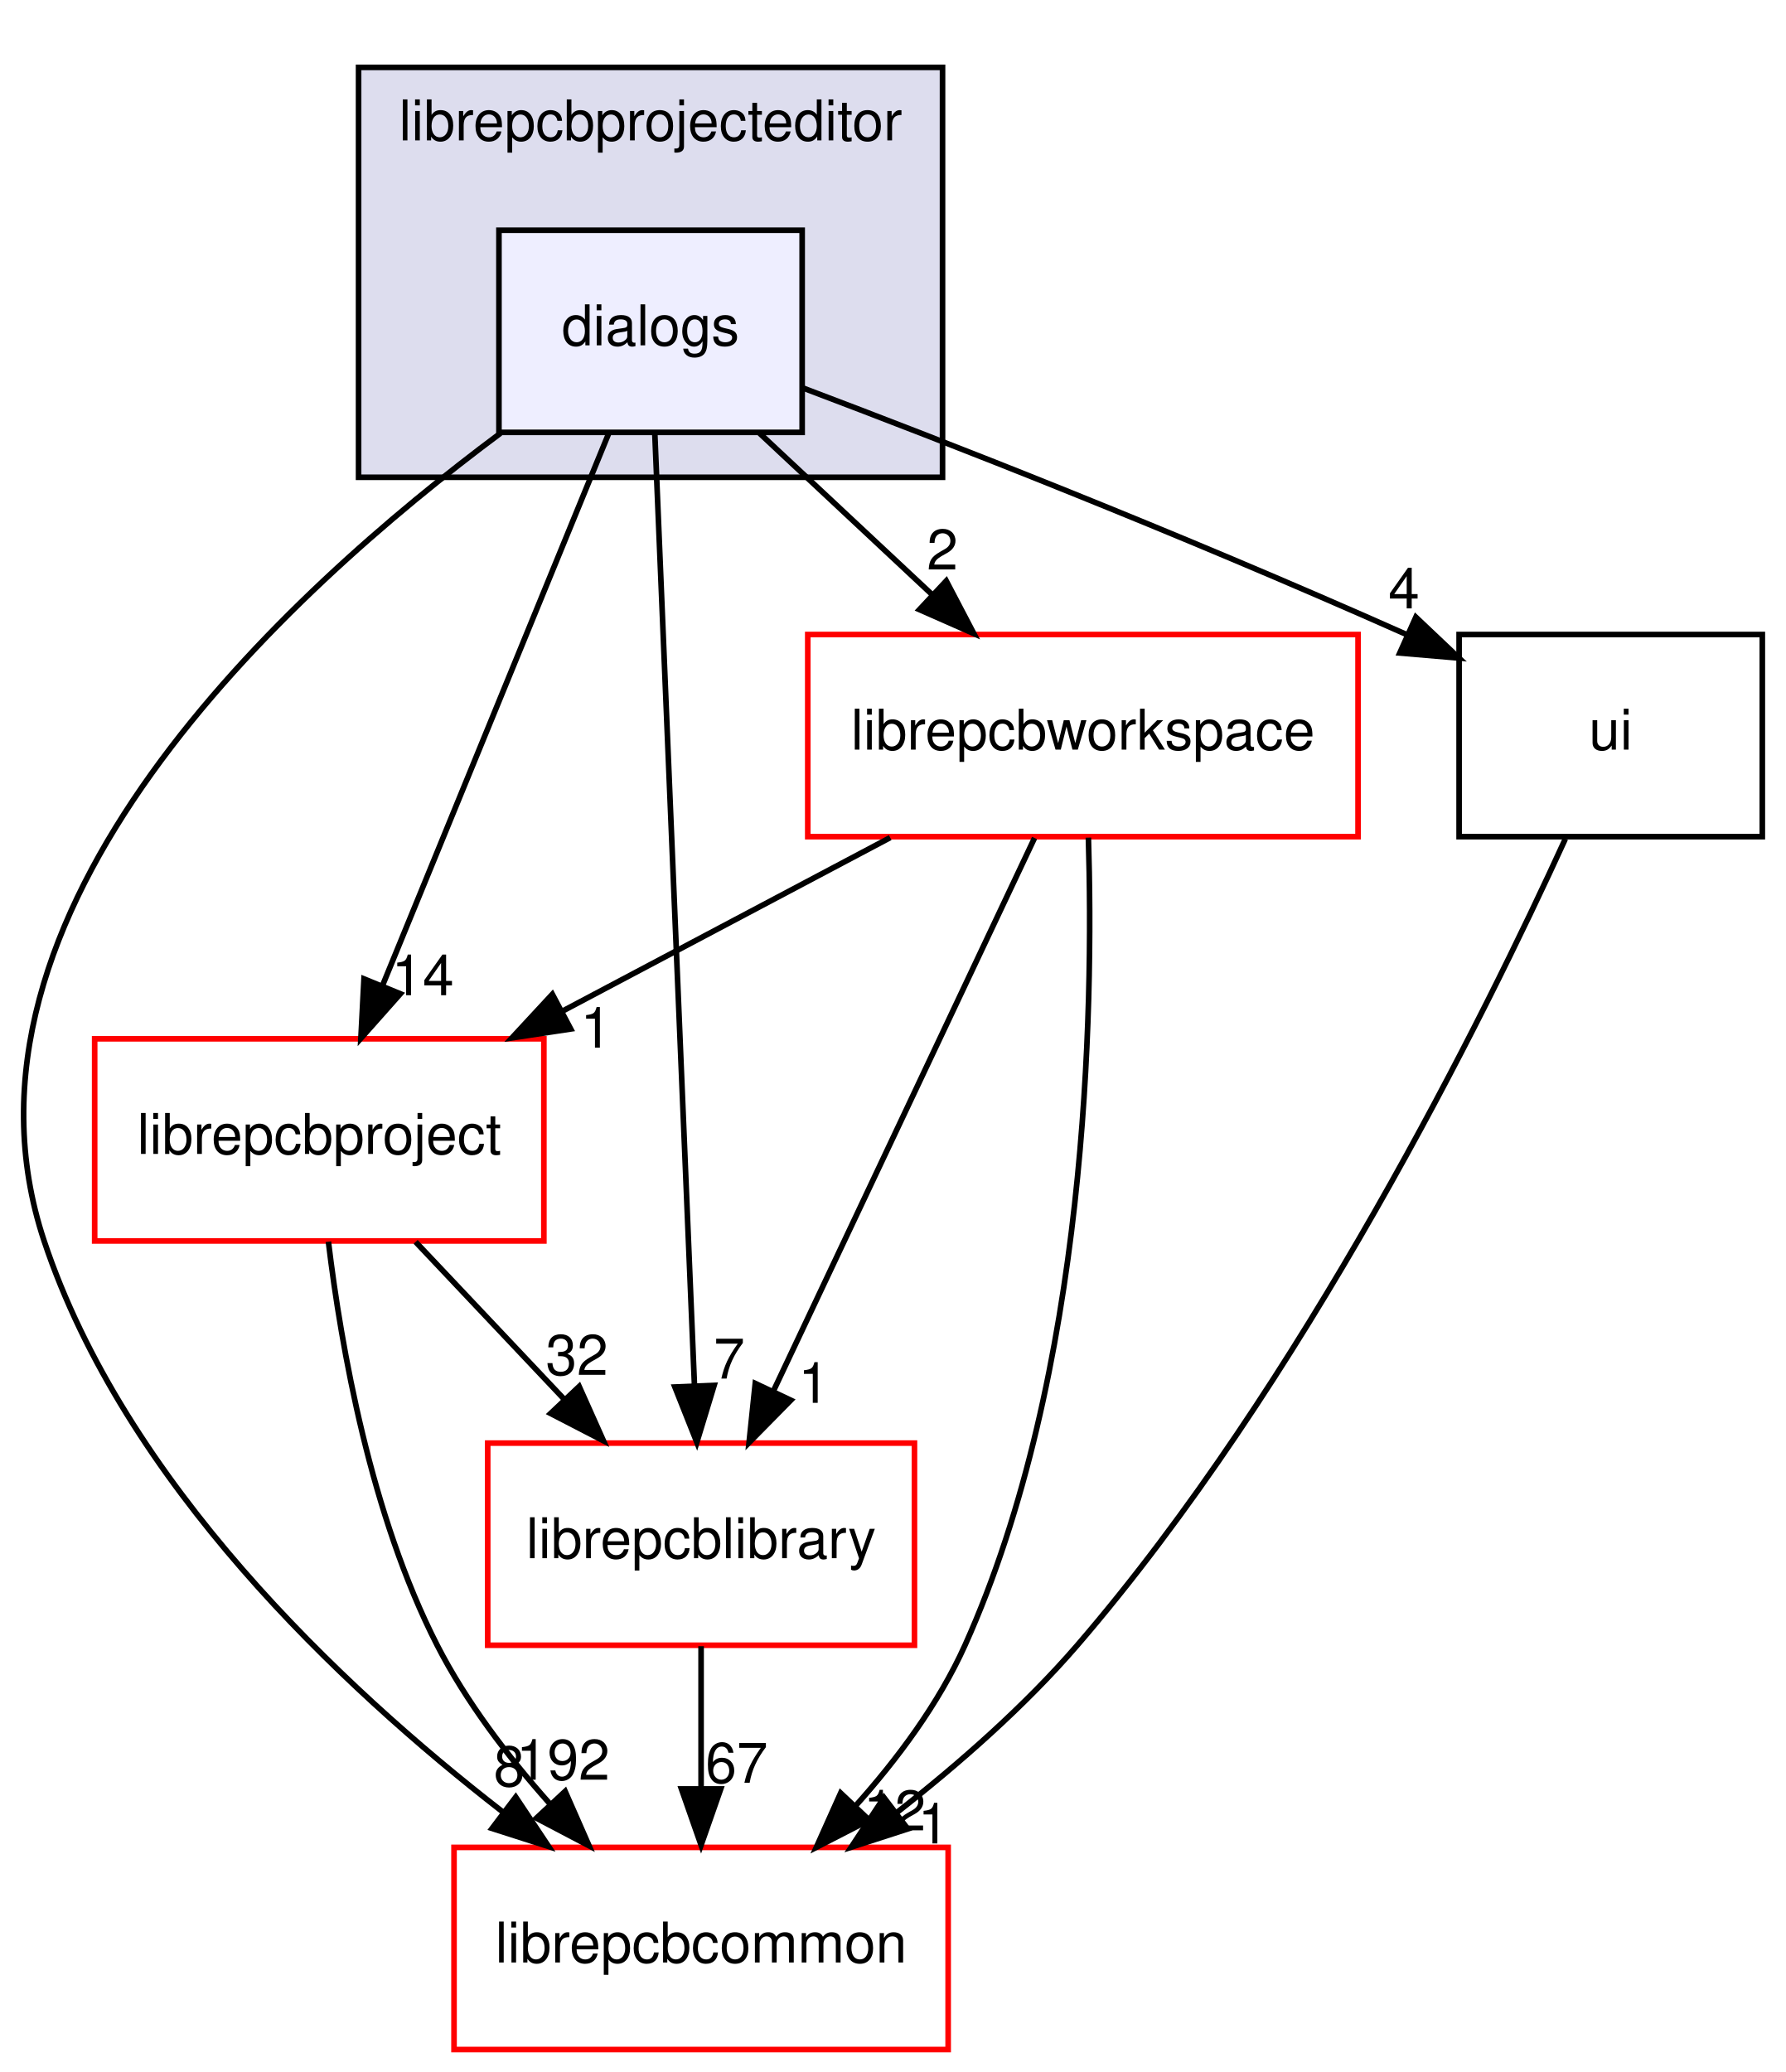
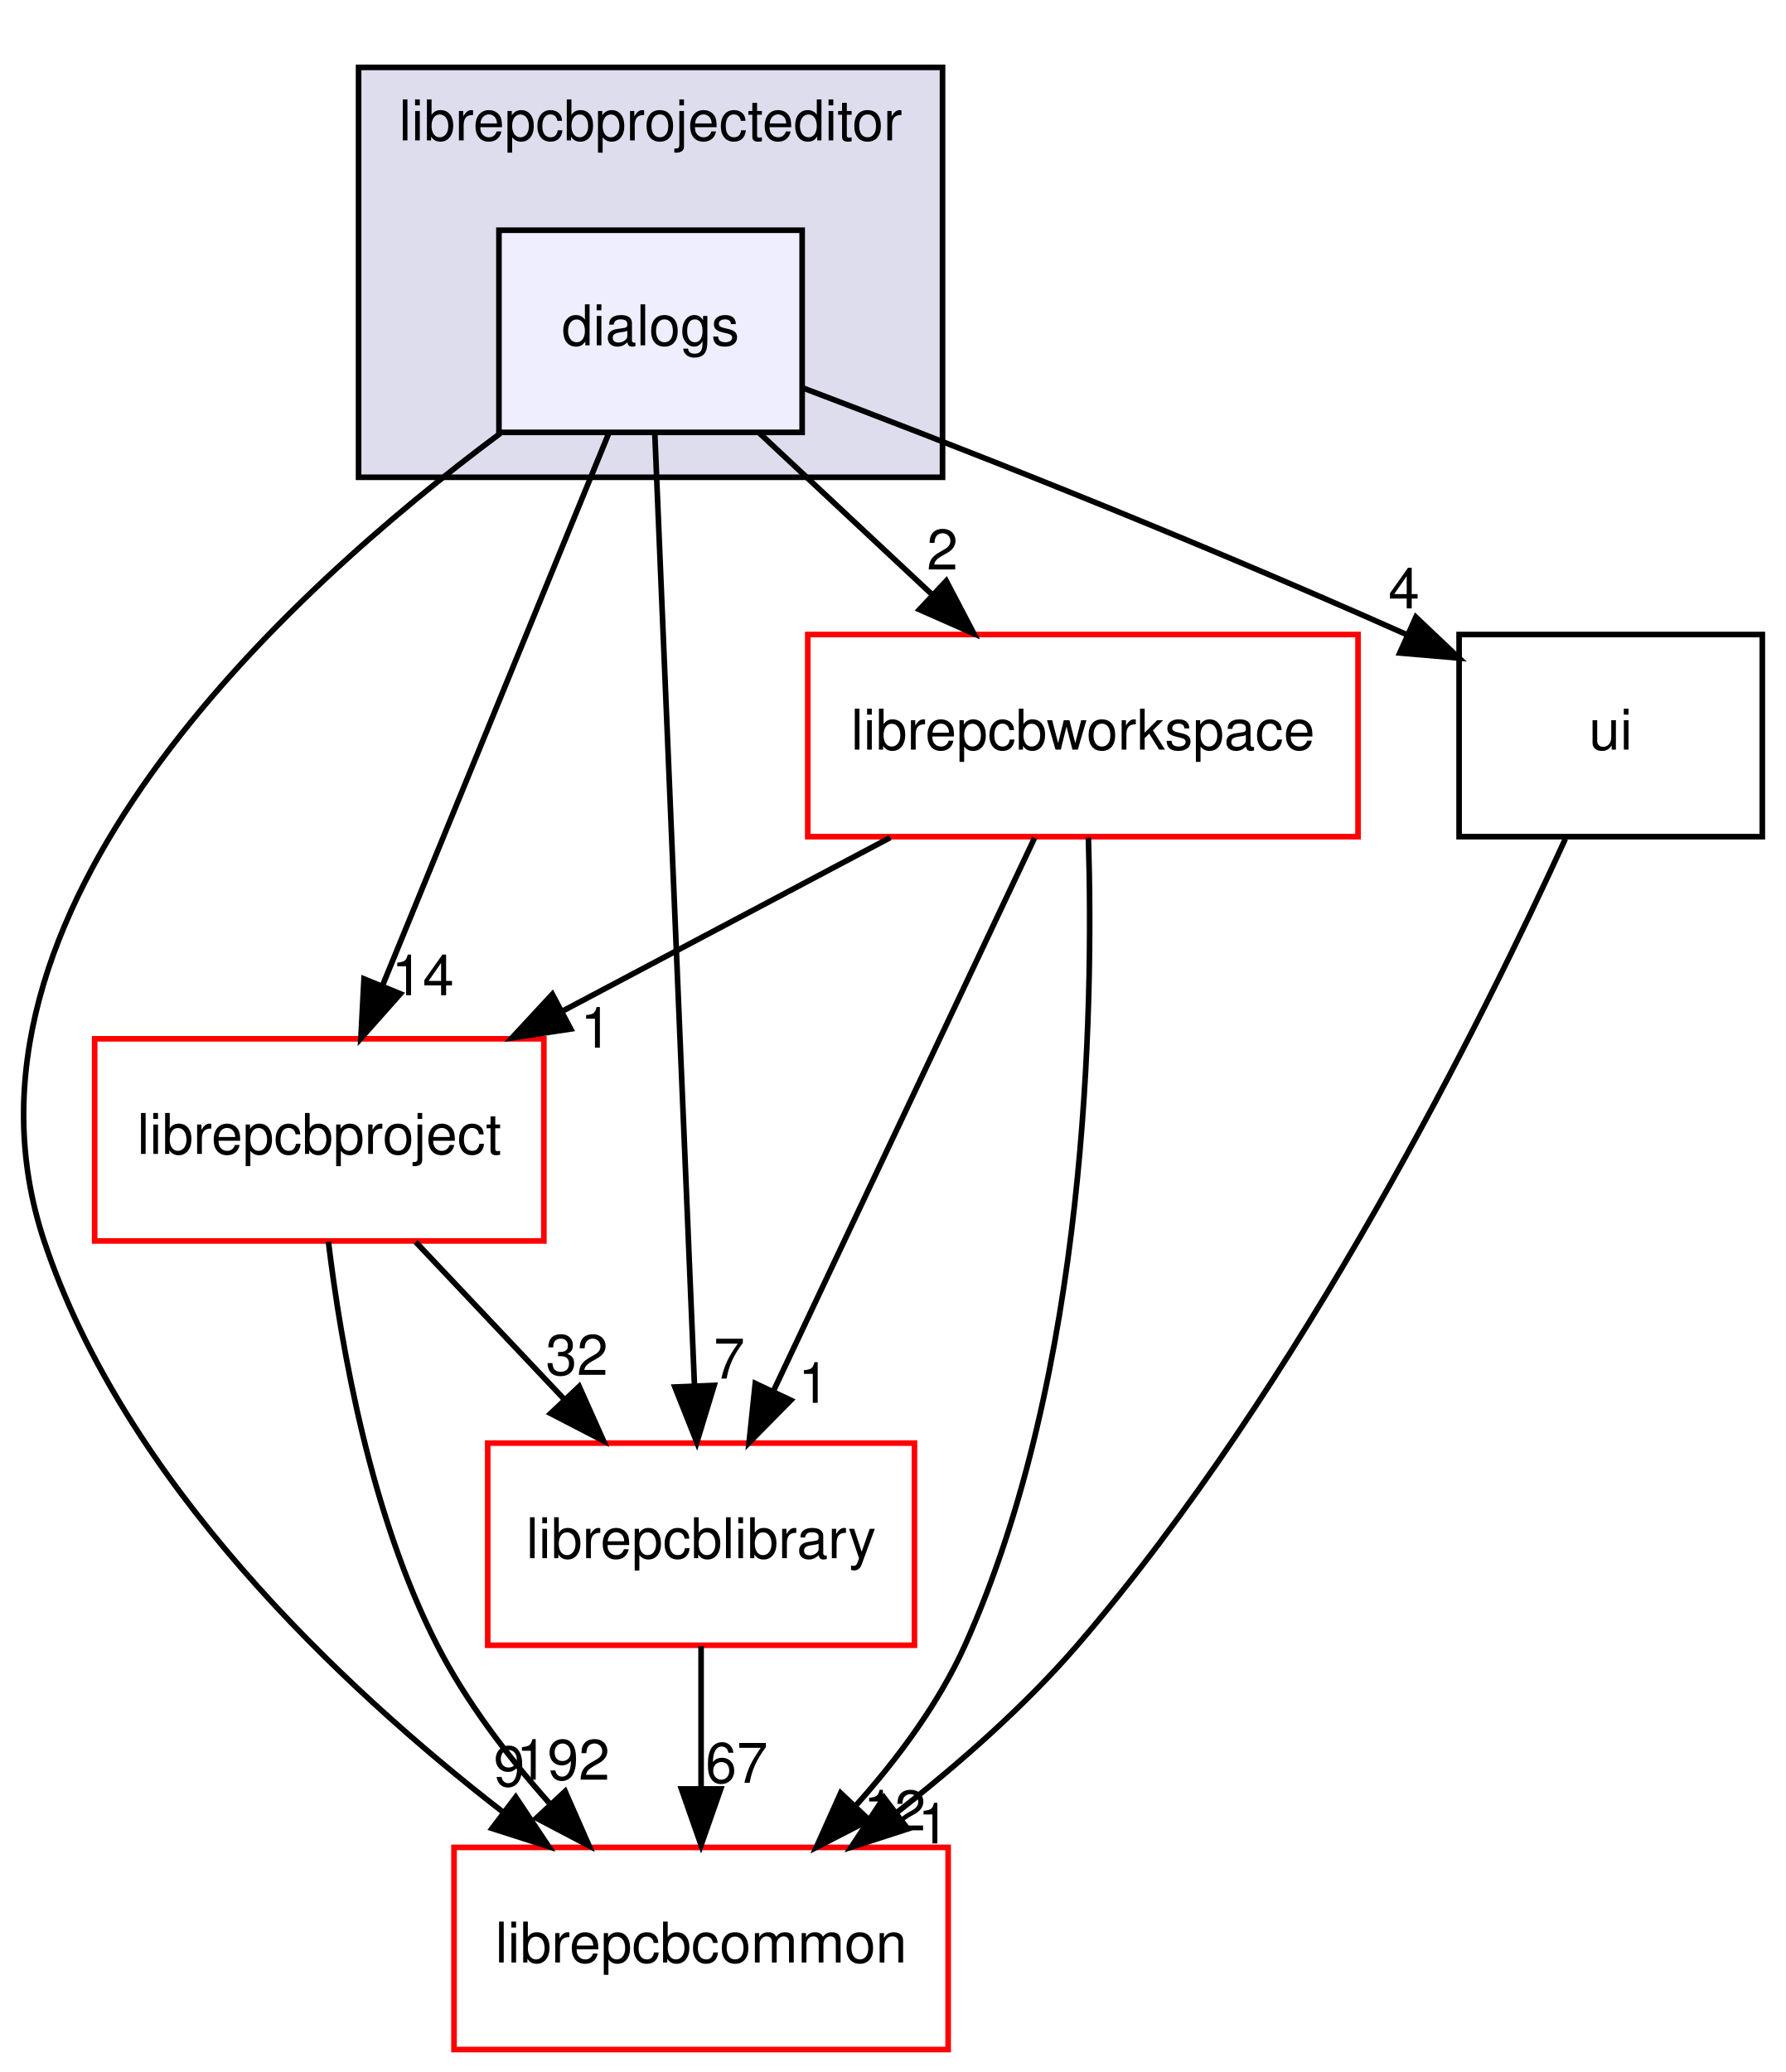
<svg xmlns="http://www.w3.org/2000/svg" xmlns:xlink="http://www.w3.org/1999/xlink" width="318pt" height="369pt" viewBox="0.00 0.00 317.72 369.00">
  <g id="graph1" class="graph" transform="scale(1 1) rotate(0) translate(4 365)">
    <polygon fill="white" stroke="white" points="-4,5 -4,-365 314.72,-365 314.72,5 -4,5" />
    <g id="graph2" class="cluster">
      <a xlink:href="dir_c9cfeac3c53dca536daac88123922f35.html" target="_top" xlink:title="librepcbprojecteditor">
        <polygon fill="#ddddee" stroke="black" points="59.72,-280 59.72,-353 163.72,-353 163.72,-280 59.72,-280" />
        <text text-anchor="middle" x="111.72" y="-340" font-family="Helvetica,sans-Serif" font-size="10.00">librepcbprojecteditor</text>
      </a>
    </g>
    <g id="node2" class="node">
      <a xlink:href="dir_7e7dd9e18acbdcefd5ba44d1a89eebf4.html" target="_top" xlink:title="dialogs">
        <polygon fill="#eeeeff" stroke="black" points="138.72,-324 84.72,-324 84.72,-288 138.72,-288 138.72,-324" />
        <text text-anchor="middle" x="111.72" y="-303.5" font-family="Helvetica,sans-Serif" font-size="10.00">dialogs</text>
      </a>
    </g>
    <g id="node3" class="node">
      <a xlink:href="dir_c16b2c78bfcfda89e8740b01cde8ab67.html" target="_top" xlink:title="librepcbproject">
        <polygon fill="white" stroke="red" points="92.72,-180 12.72,-180 12.72,-144 92.72,-144 92.72,-180" />
        <text text-anchor="middle" x="52.72" y="-159.5" font-family="Helvetica,sans-Serif" font-size="10.00">librepcbproject</text>
      </a>
    </g>
    <g id="edge7" class="edge">
      <path fill="none" stroke="black" d="M104.248,-287.762C94.096,-262.985 75.858,-218.471 64.026,-189.594" />
      <polygon fill="black" stroke="black" points="67.162,-188.016 60.132,-180.09 60.684,-190.67 67.162,-188.016" />
      <a xlink:href="dir_000048_000027.html" target="_top" xlink:title="14">
        <text text-anchor="middle" x="71.152" y="-187.766" font-family="Helvetica,sans-Serif" font-size="10.00">14</text>
      </a>
    </g>
    <g id="node4" class="node">
      <a xlink:href="dir_55c01538f0a6d4fce22a43840cf48722.html" target="_top" xlink:title="librepcblibrary">
        <polygon fill="white" stroke="red" points="158.72,-108 82.72,-108 82.72,-72 158.72,-72 158.72,-108" />
        <text text-anchor="middle" x="120.72" y="-87.5" font-family="Helvetica,sans-Serif" font-size="10.00">librepcblibrary</text>
      </a>
    </g>
    <g id="edge9" class="edge">
      <path fill="none" stroke="black" d="M112.472,-287.955C114.037,-250.394 117.655,-163.554 119.536,-118.41" />
      <polygon fill="black" stroke="black" points="123.044,-118.282 119.964,-108.145 116.05,-117.991 123.044,-118.282" />
      <a xlink:href="dir_000048_000014.html" target="_top" xlink:title="7">
        <text text-anchor="middle" x="125.732" y="-119.492" font-family="Helvetica,sans-Serif" font-size="10.00">7</text>
      </a>
    </g>
    <g id="node5" class="node">
      <a xlink:href="dir_54de9d902354a0845f7f0690122ba168.html" target="_top" xlink:title="librepcbworkspace">
        <polygon fill="white" stroke="red" points="237.72,-252 139.72,-252 139.72,-216 237.72,-216 237.72,-252" />
        <text text-anchor="middle" x="188.72" y="-231.5" font-family="Helvetica,sans-Serif" font-size="10.00">librepcbworkspace</text>
      </a>
    </g>
    <g id="edge11" class="edge">
      <path fill="none" stroke="black" d="M131.15,-287.831C140.452,-279.134 151.74,-268.578 161.848,-259.127" />
      <polygon fill="black" stroke="black" points="164.382,-261.549 169.296,-252.163 159.601,-256.436 164.382,-261.549" />
      <a xlink:href="dir_000048_000054.html" target="_top" xlink:title="2">
        <text text-anchor="middle" x="163.696" y="-263.578" font-family="Helvetica,sans-Serif" font-size="10.00">2</text>
      </a>
    </g>
    <g id="node6" class="node">
      <a xlink:href="dir_2093dc0e773f0ae75a86b05835aba5e8.html" target="_top" xlink:title="librepcbcommon">
        <polygon fill="white" stroke="red" points="164.72,-36 76.72,-36 76.72,-1.77636e-14 164.72,-3.55271e-15 164.72,-36" />
        <text text-anchor="middle" x="120.72" y="-15.5" font-family="Helvetica,sans-Serif" font-size="10.00">librepcbcommon</text>
      </a>
    </g>
    <g id="edge13" class="edge">
      <path fill="none" stroke="black" d="M84.988,-287.847C47.06,-259.621 -15.734,-202.363 3.72,-144 18.025,-101.084 56.393,-64.825 85.322,-42.38" />
      <polygon fill="black" stroke="black" points="87.709,-44.963 93.581,-36.144 83.491,-39.376 87.709,-44.963" />
-       <a xlink:href="dir_000048_000006.html" target="_top" xlink:title="8">
-         <text text-anchor="middle" x="86.552" y="-46.895" font-family="Helvetica,sans-Serif" font-size="10.00">8</text>
+       <a xlink:href="dir_000048_000006.html" target="_top" xlink:title="9">
+         <text text-anchor="middle" x="86.552" y="-46.895" font-family="Helvetica,sans-Serif" font-size="10.00">9</text>
      </a>
    </g>
    <g id="node7" class="node">
      <a xlink:href="dir_536b8b24a9aa39d847f995654d7c5eb7.html" target="_top" xlink:title="ui">
        <polygon fill="none" stroke="black" points="309.72,-252 255.72,-252 255.72,-216 309.72,-216 309.72,-252" />
        <text text-anchor="middle" x="282.72" y="-231.5" font-family="Helvetica,sans-Serif" font-size="10.00">ui</text>
      </a>
    </g>
    <g id="edge15" class="edge">
      <path fill="none" stroke="black" d="M138.891,-295.894C164.475,-286.213 204,-270.833 246.346,-252.006" />
      <polygon fill="black" stroke="black" points="248.017,-255.093 255.709,-247.807 245.152,-248.706 248.017,-255.093" />
      <a xlink:href="dir_000048_000053.html" target="_top" xlink:title="4">
        <text text-anchor="middle" x="245.899" y="-256.655" font-family="Helvetica,sans-Serif" font-size="10.00">4</text>
      </a>
    </g>
    <g id="edge3" class="edge">
      <path fill="none" stroke="black" d="M69.879,-143.831C77.871,-135.369 87.524,-125.149 96.261,-115.897" />
      <polygon fill="black" stroke="black" points="99.008,-118.087 103.33,-108.413 93.919,-113.28 99.008,-118.087" />
      <a xlink:href="dir_000027_000014.html" target="_top" xlink:title="32">
        <text text-anchor="middle" x="98.604" y="-120.149" font-family="Helvetica,sans-Serif" font-size="10.00">32</text>
      </a>
    </g>
    <g id="edge5" class="edge">
      <path fill="none" stroke="black" d="M54.348,-143.868C56.619,-125.036 61.885,-95.142 73.72,-72 78.866,-61.937 86.287,-52.209 93.717,-43.849" />
      <polygon fill="black" stroke="black" points="96.509,-45.986 100.769,-36.285 91.39,-41.212 96.509,-45.986" />
      <a xlink:href="dir_000027_000006.html" target="_top" xlink:title="192">
        <text text-anchor="middle" x="96.135" y="-48.051" font-family="Helvetica,sans-Serif" font-size="10.00">192</text>
      </a>
    </g>
    <g id="edge17" class="edge">
      <path fill="none" stroke="black" d="M120.72,-71.831C120.72,-64.131 120.72,-54.974 120.72,-46.417" />
      <polygon fill="black" stroke="black" points="124.22,-46.413 120.72,-36.413 117.22,-46.413 124.22,-46.413" />
      <a xlink:href="dir_000014_000006.html" target="_top" xlink:title="67">
        <text text-anchor="middle" x="127.059" y="-47.508" font-family="Helvetica,sans-Serif" font-size="10.00">67</text>
      </a>
    </g>
    <g id="edge19" class="edge">
      <path fill="none" stroke="black" d="M154.401,-215.831C136.684,-206.452 114.885,-194.911 96.022,-184.924" />
      <polygon fill="black" stroke="black" points="97.503,-181.748 87.028,-180.163 94.228,-187.935 97.503,-181.748" />
      <a xlink:href="dir_000054_000027.html" target="_top" xlink:title="1">
        <text text-anchor="middle" x="102.008" y="-178.421" font-family="Helvetica,sans-Serif" font-size="10.00">1</text>
      </a>
    </g>
    <g id="edge21" class="edge">
      <path fill="none" stroke="black" d="M180.108,-215.762C168.356,-190.876 147.203,-146.082 133.572,-117.216" />
      <polygon fill="black" stroke="black" points="136.697,-115.638 129.262,-108.09 130.367,-118.627 136.697,-115.638" />
      <a xlink:href="dir_000054_000014.html" target="_top" xlink:title="1">
        <text text-anchor="middle" x="140.799" y="-115.176" font-family="Helvetica,sans-Serif" font-size="10.00">1</text>
      </a>
    </g>
    <g id="edge23" class="edge">
      <path fill="none" stroke="black" d="M189.698,-215.828C190.655,-184.858 189.527,-120.498 167.72,-72 163.037,-61.586 155.662,-51.691 148.13,-43.285" />
      <polygon fill="black" stroke="black" points="150.659,-40.865 141.242,-36.011 145.576,-45.678 150.659,-40.865" />
      <a xlink:href="dir_000054_000006.html" target="_top" xlink:title="12">
        <text text-anchor="middle" x="155.192" y="-39.023" font-family="Helvetica,sans-Serif" font-size="10.00">12</text>
      </a>
    </g>
    <g id="edge25" class="edge">
      <path fill="none" stroke="black" d="M274.643,-215.609C260.215,-184.033 227.74,-118.429 187.72,-72 178.393,-61.179 166.685,-50.908 155.677,-42.285" />
      <polygon fill="black" stroke="black" points="157.526,-39.294 147.446,-36.031 153.291,-44.868 157.526,-39.294" />
      <a xlink:href="dir_000053_000006.html" target="_top" xlink:title="1">
        <text text-anchor="middle" x="162.106" y="-36.708" font-family="Helvetica,sans-Serif" font-size="10.00">1</text>
      </a>
    </g>
  </g>
</svg>
